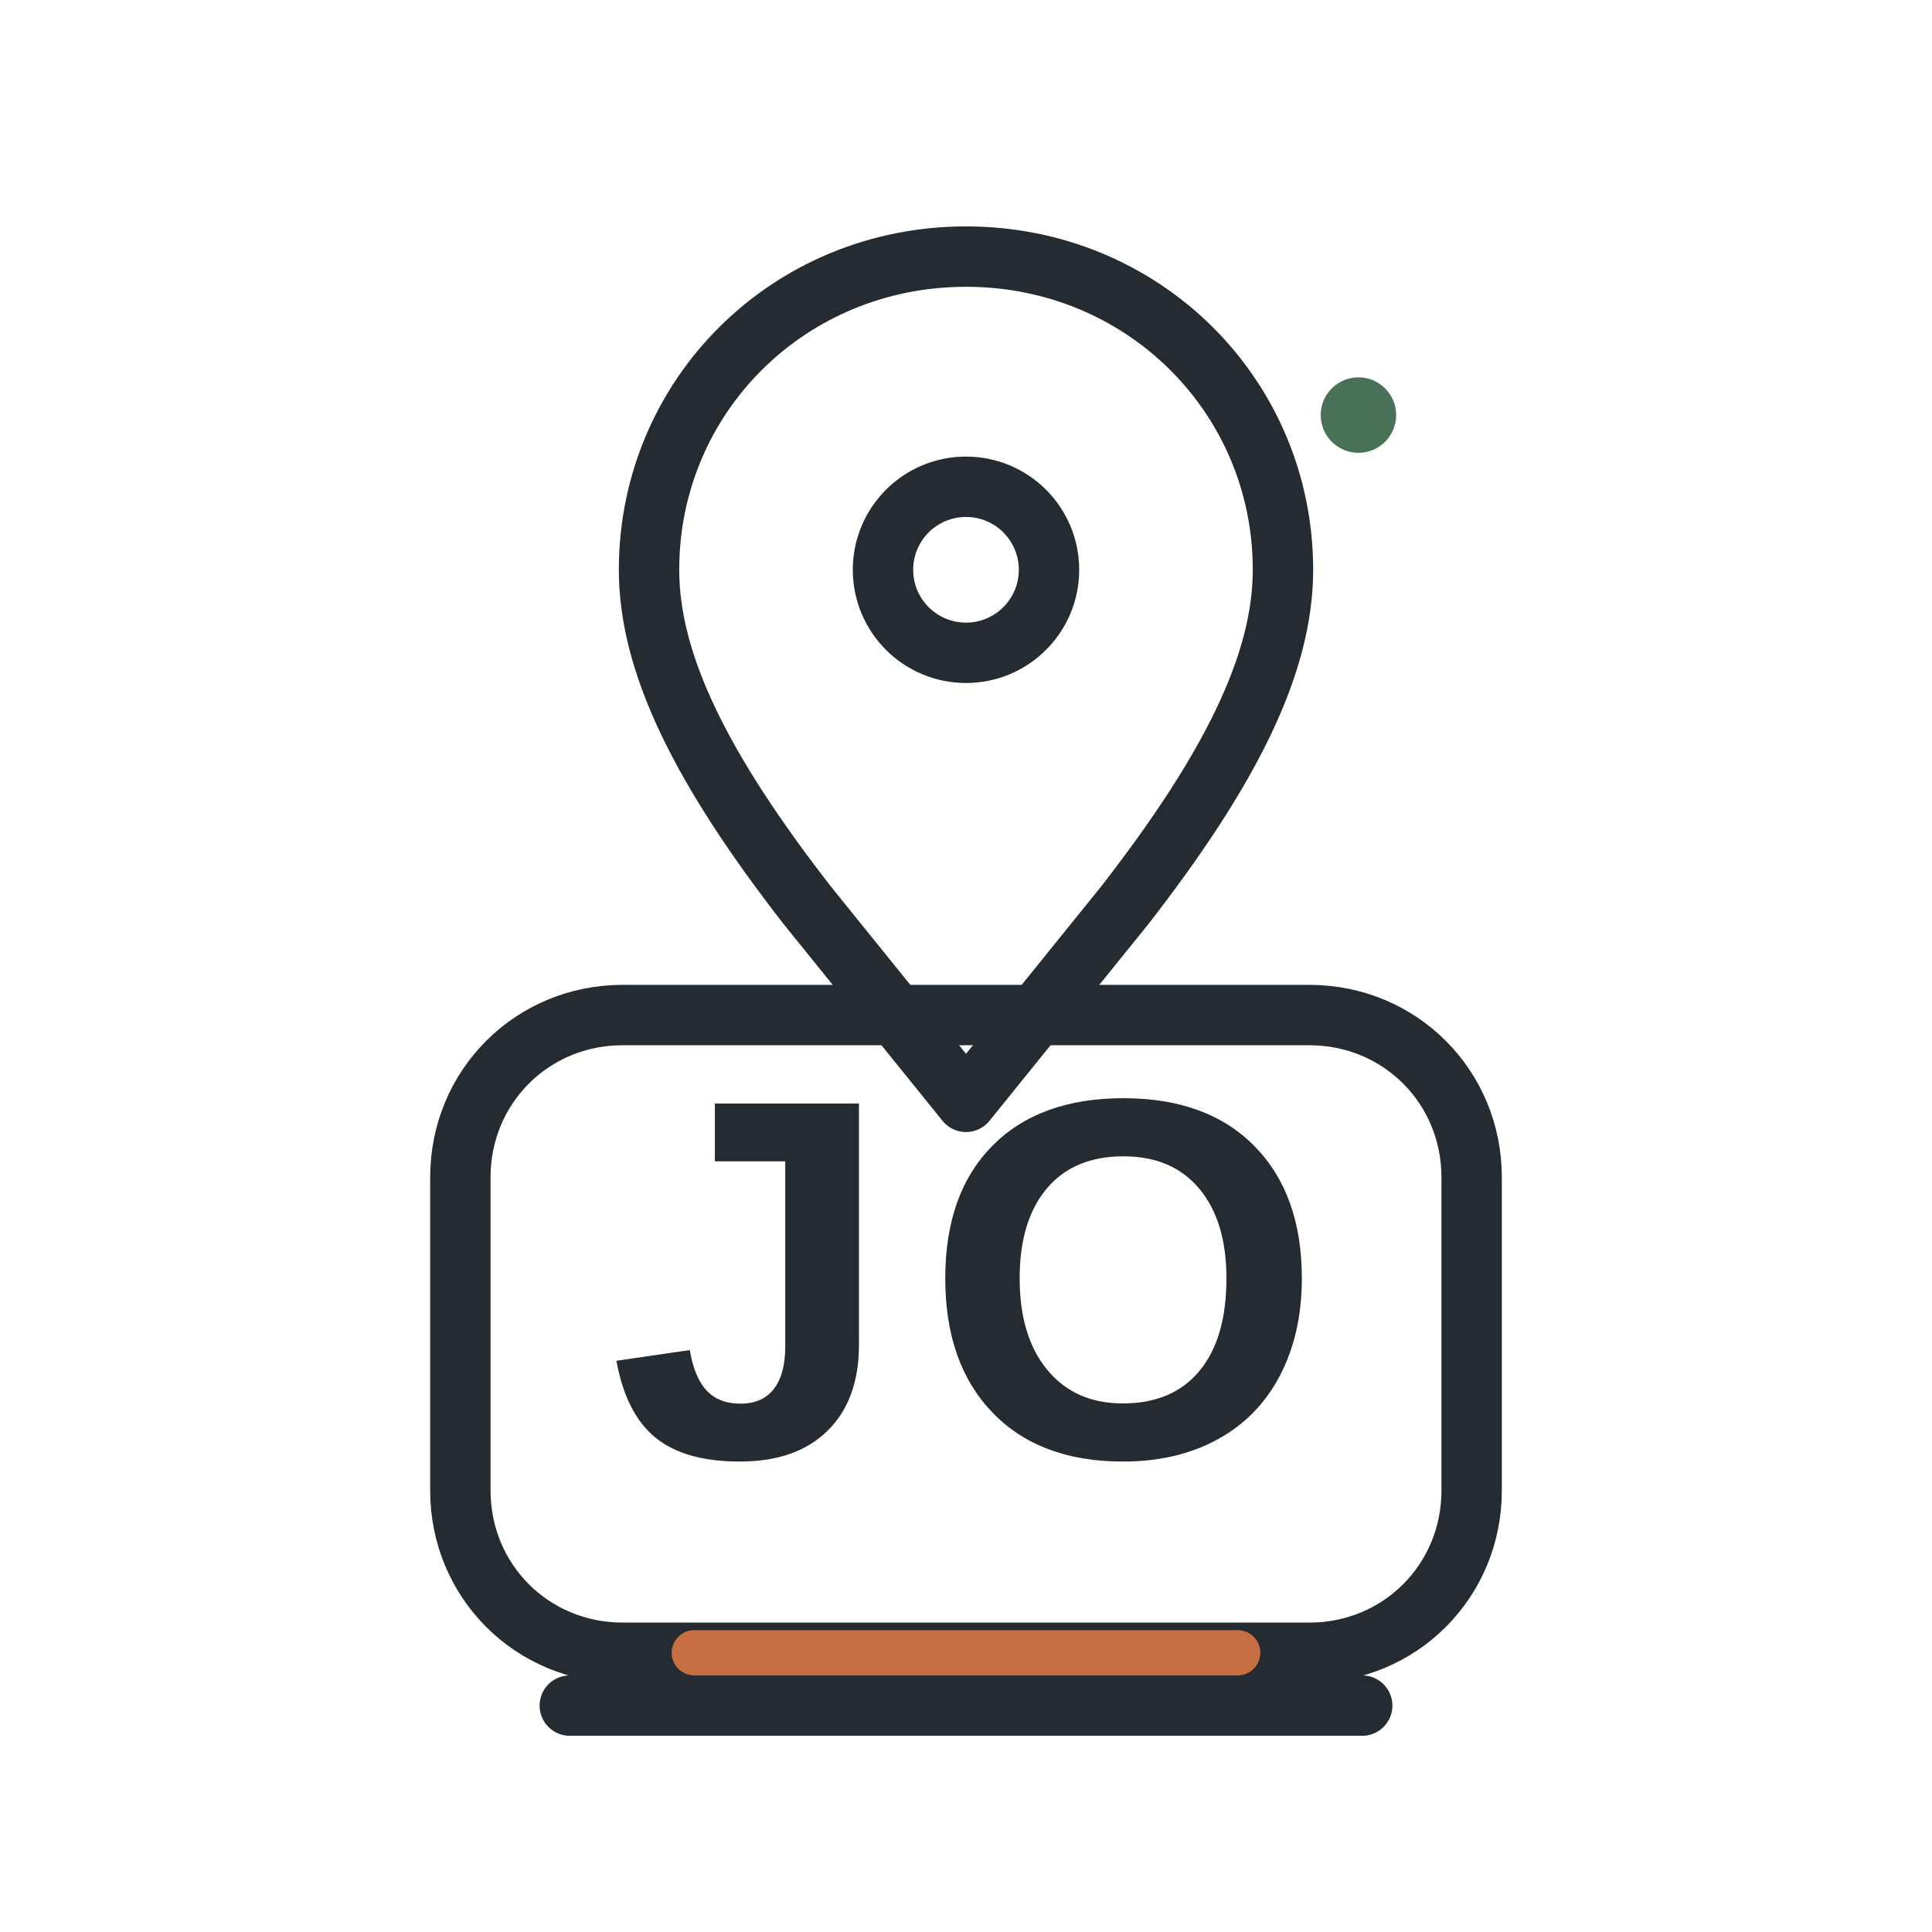
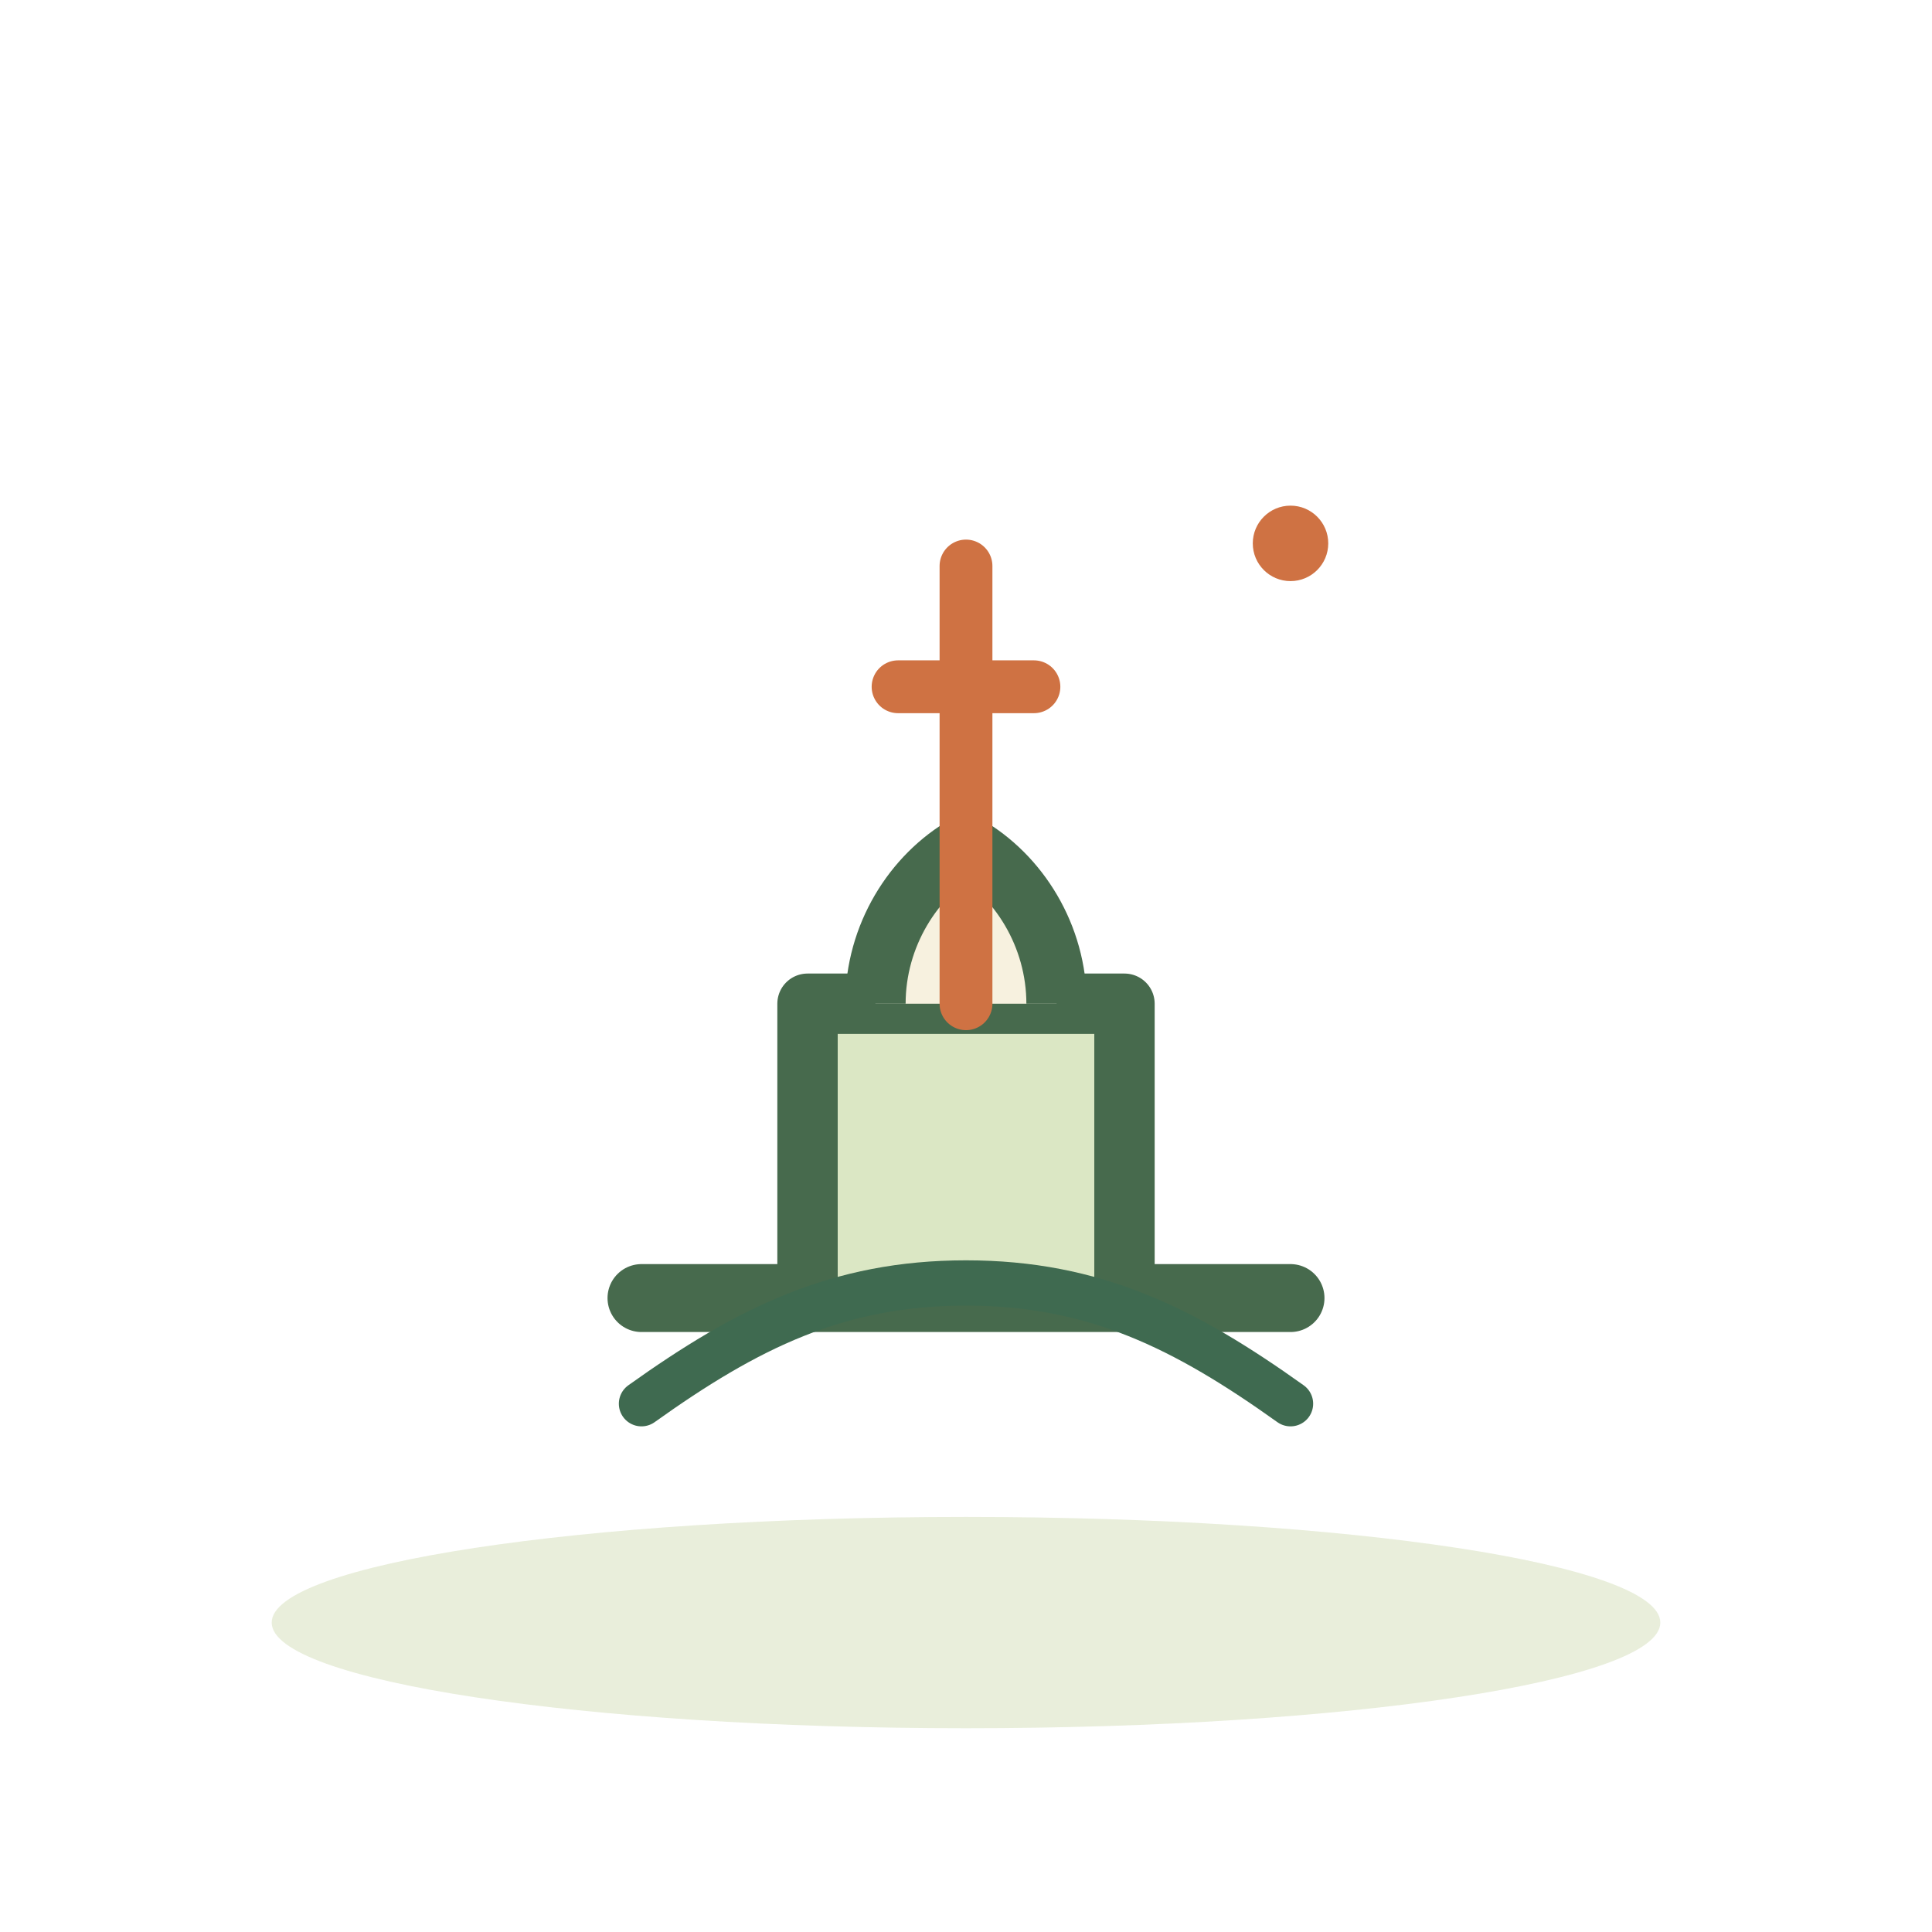
<svg xmlns="http://www.w3.org/2000/svg" viewBox="0 0 512 512" fill="none">
-   <g stroke="#242b31" stroke-width="16" stroke-linecap="round" stroke-linejoin="round">
-     <path d="M256 68c-47 0-84 37-84 83 0 25 14 53 42 89l42 52 42-52c28-36 42-64 42-89 0-46-37-83-84-83Z" />
-     <circle cx="256" cy="151" r="22" />
-     <path d="M122 312c0-24 19-43 43-43h182c24 0 43 19 43 43v83c0 24-19 43-43 43H165c-24 0-43-19-43-43Z" />
-     <path d="M151 452h210" />
-   </g>
-   <path d="M184 438h144" stroke="#cf7243" stroke-width="12" stroke-linecap="round" opacity="0.95" />
-   <circle cx="360" cy="110" r="10" fill="#3f6a50" opacity="0.95" />
-   <text x="256" y="386" fill="#242b31" font-family="Avenir Next, Segoe UI, Helvetica Neue, Arial, sans-serif" font-size="136" font-weight="800" letter-spacing="8" text-anchor="middle">JO</text>
+   <defs>
+     <linearGradient id="bg" x1="92" y1="70" x2="420" y2="446" gradientUnits="userSpaceOnUse">
+       <stop offset="0" stop-color="#f7f1df" />
+       <stop offset="1" stop-color="#eef3de" />
+     </linearGradient>
+     <linearGradient id="sage" x1="124" y1="124" x2="376" y2="388" gradientUnits="userSpaceOnUse">
+       <stop offset="0" stop-color="#dfe9c8" />
+       <stop offset="1" stop-color="#b9d09f" />
+     </linearGradient>
+     <linearGradient id="green" x1="142" y1="100" x2="384" y2="414" gradientUnits="userSpaceOnUse">
+       <stop offset="0" stop-color="#5f8258" />
+       <stop offset="1" stop-color="#476a4d" />
+     </linearGradient>
+     <linearGradient id="orange" x1="180" y1="112" x2="386" y2="388" gradientUnits="userSpaceOnUse">
+       <stop offset="0" stop-color="#f6b46b" />
+       <stop offset="1" stop-color="#cf7243" />
+     </linearGradient>
+   </defs>
+   <ellipse cx="256" cy="430" rx="184" ry="28" fill="#dfe7cc" opacity="0.7" />
+   <path d="M170 344h172" stroke="#476a4d" stroke-width="18" stroke-linecap="round" />
+   <path d="M214 344v-78h84v78" fill="#dbe7c4" stroke="#476a4d" stroke-width="16" stroke-linejoin="round" />
+   <path d="M232 266c0-18 10-34 24-42 14 8 24 24 24 42" fill="#f7f1df" stroke="#476a4d" stroke-width="16" stroke-linejoin="round" />
+   <path d="M256 150v116" stroke="#cf7243" stroke-width="14" stroke-linecap="round" />
+   <path d="M238 182h36" stroke="#cf7243" stroke-width="14" stroke-linecap="round" />
+   <path d="M170 372c28-20 52-32 86-32s58 12 86 32" stroke="#3f6a50" stroke-width="12" stroke-linecap="round" />
+   <circle cx="342" cy="144" r="10" fill="#cf7243" />
</svg>
